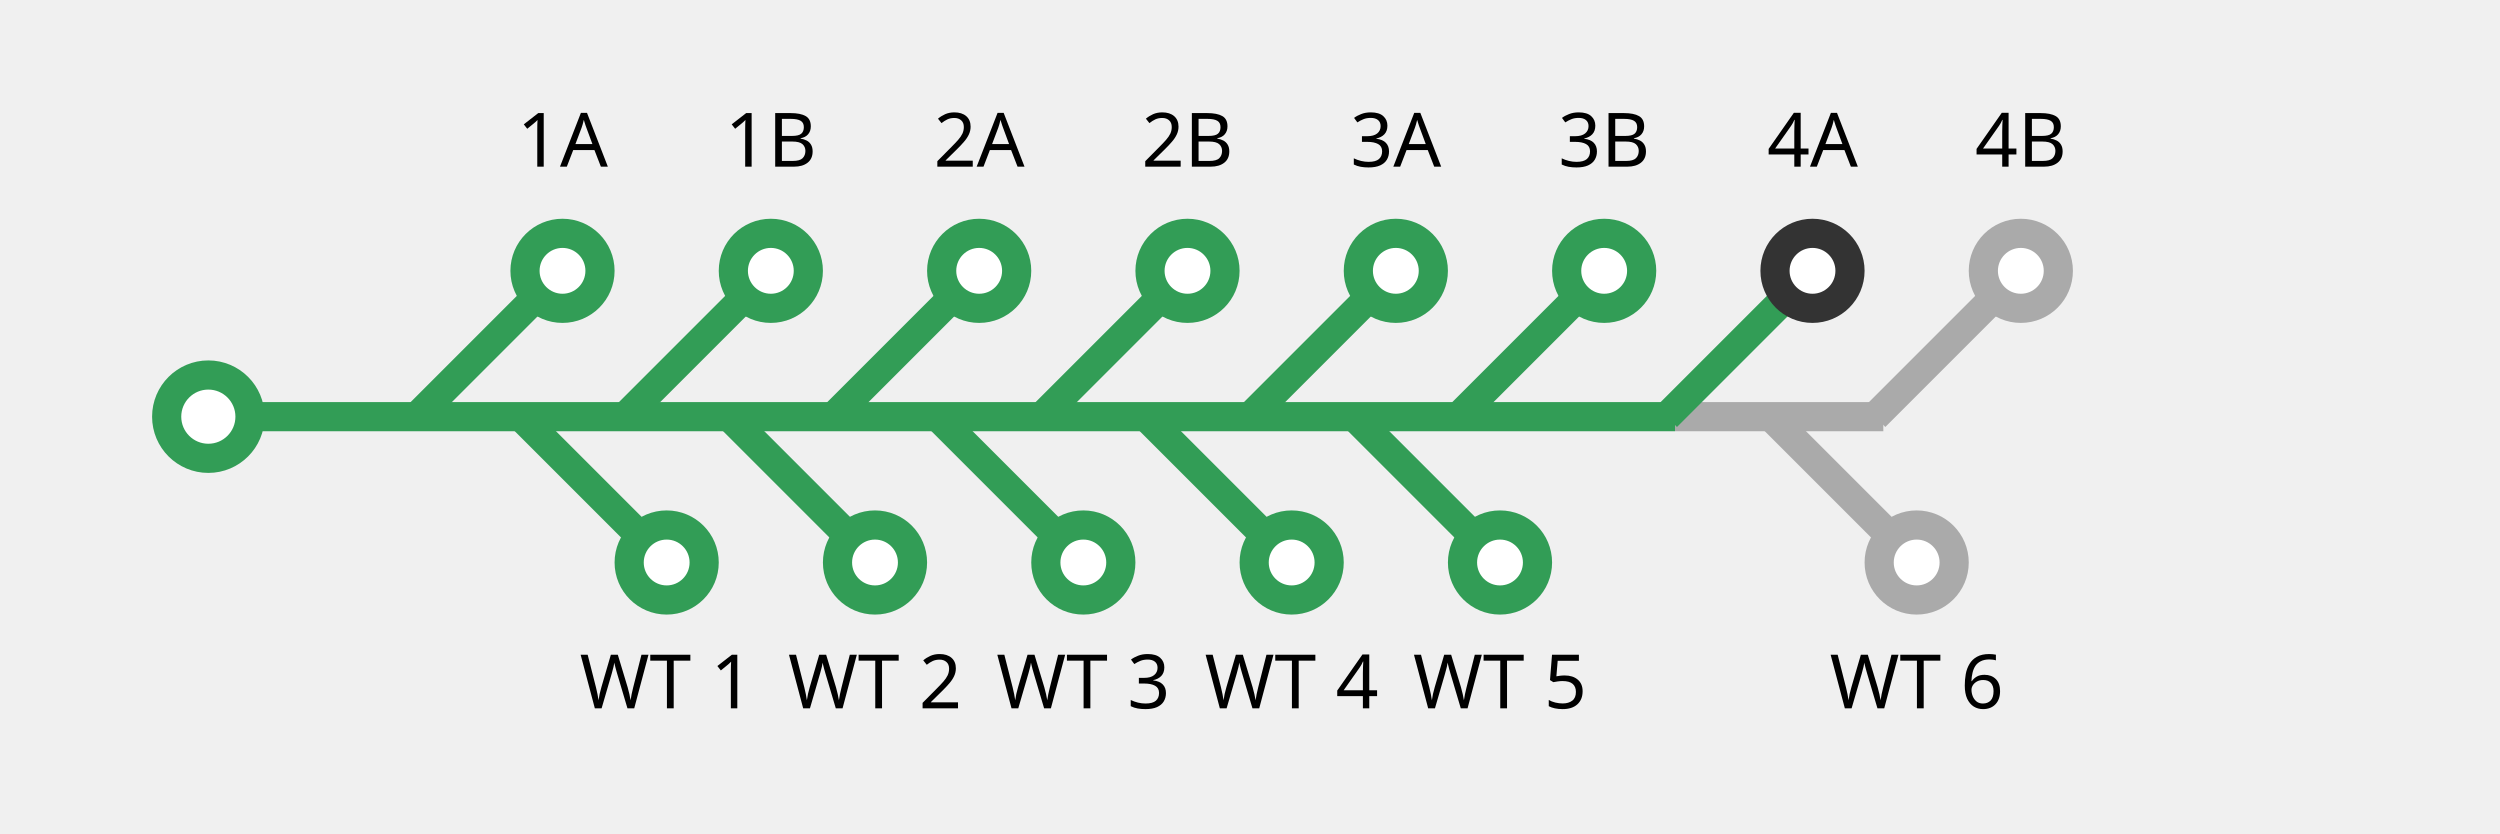
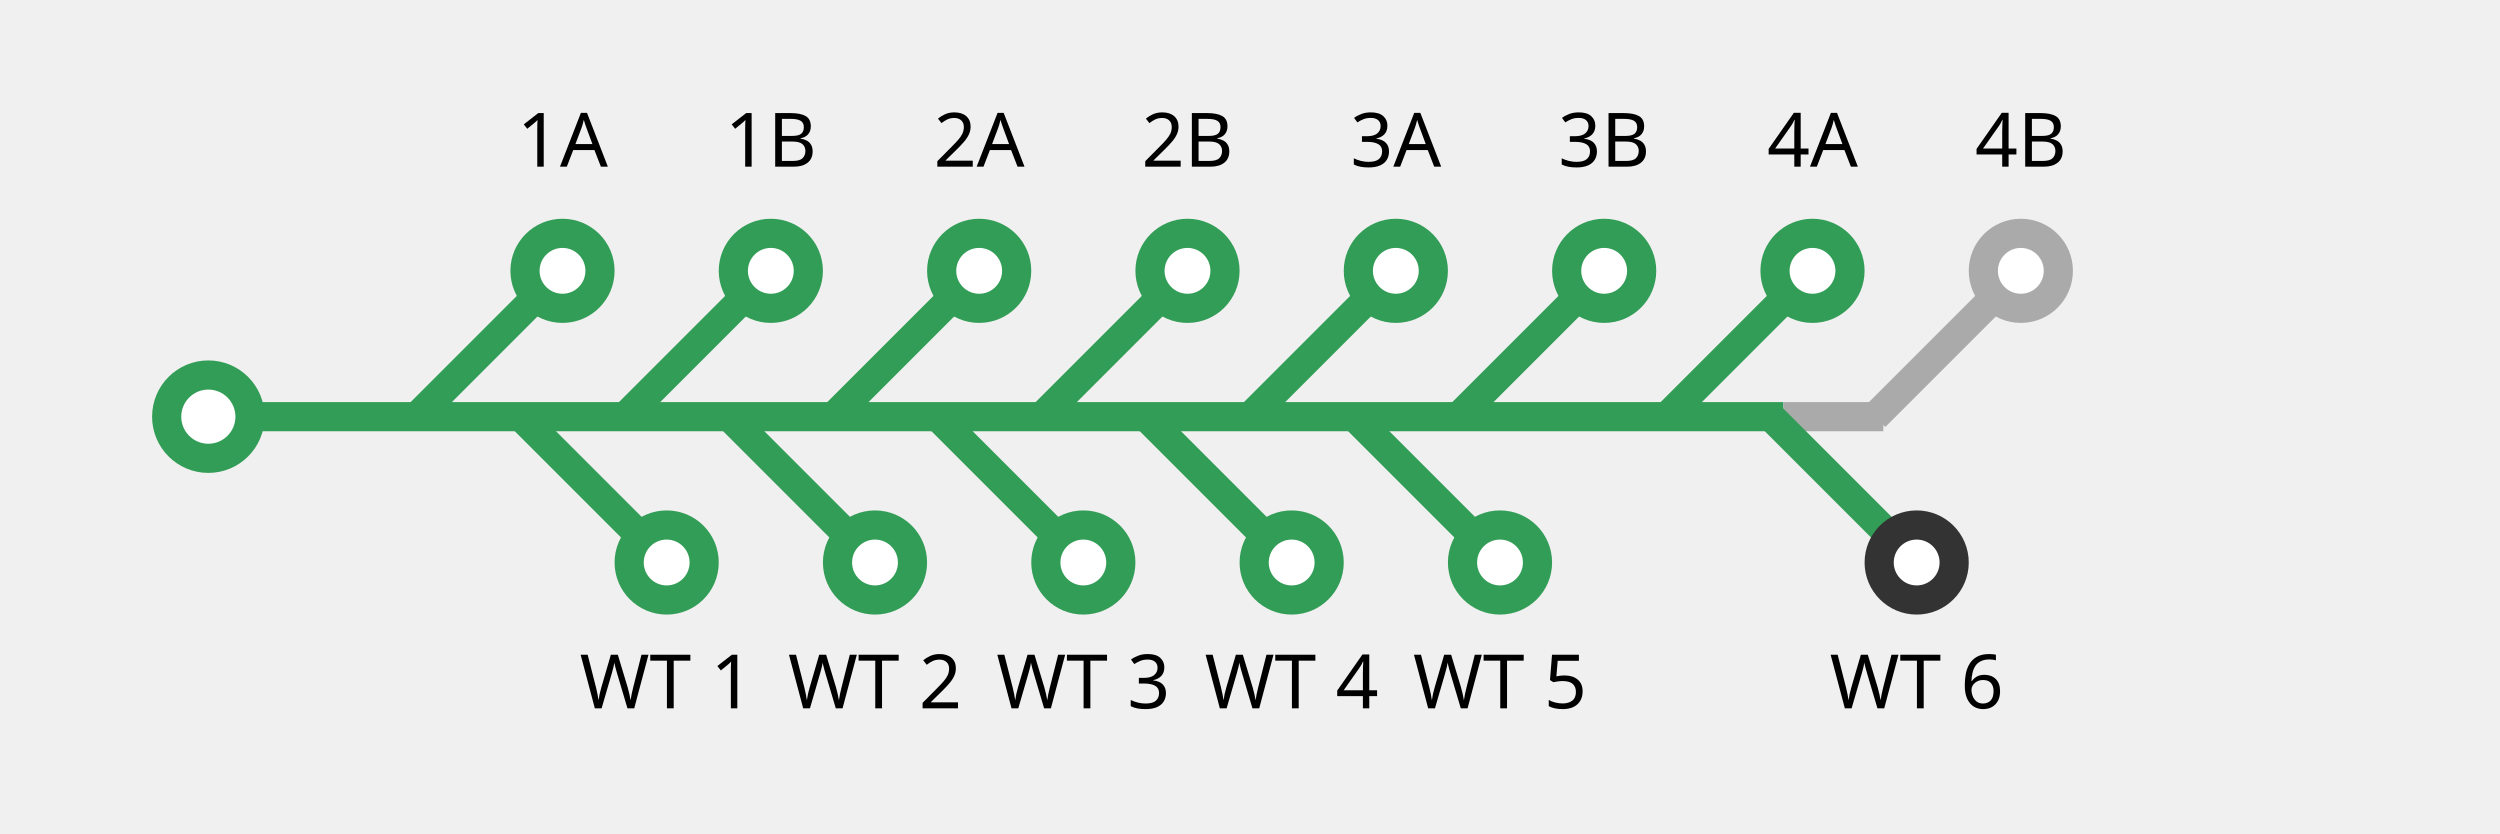
<svg xmlns="http://www.w3.org/2000/svg" xmlns:html="http://www.w3.org/1999/xhtml" width="600" height="200" text-rendering="optimizeLegibility">
  <html:link href="http://fonts.googleapis.com/css?family=Patua+One" rel="stylesheet" type="text/css" />
  <style>
    text {
      font: 18px 'Patua One', sans-serif;
      text-rendering: optimizeLegibility;
      -webkit-font-smoothing: antialiased;
      -moz-osx-font-smoothing: grayscale;
    }
  </style>
  <g>
-     <line fill="none" stroke="#329d56" stroke-width="7" x1="50" y1="100" x2="402" y2="100" />
-     <line fill="none" stroke="#aaa" stroke-width="7" x1="402" y1="100" x2="452" y2="100" />
+     <line fill="none" stroke="#329d56" stroke-width="7" x1="50" y1="100" x2="428" y2="100" />
+     <line fill="none" stroke="#aaa" stroke-width="7" x1="428" y1="100" x2="452" y2="100" />
    <circle fill="#ffffff" stroke="#329d56" stroke-width="7" cx="50" cy="100" r="10" />
    <line fill="none" stroke="#329d56" stroke-width="7" x1="100" y1="100" x2="130" y2="70" />
    <circle fill="#ffffff" stroke="#329d56" stroke-width="7" cx="135" cy="65" r="9" />
    <text stroke="#000000" stroke-width="0" x="135" y="40" text-anchor="middle">1A</text>
    <line fill="none" stroke="#329d56" stroke-width="7" x1="150" y1="100" x2="180" y2="70" />
    <circle fill="#ffffff" stroke="#329d56" stroke-width="7" cx="185" cy="65" r="9" />
    <text stroke="#000000" stroke-width="0" x="185" y="40" text-anchor="middle">1B</text>
    <line fill="none" stroke="#329d56" stroke-width="7" x1="200" y1="100" x2="230" y2="70" />
    <circle fill="#ffffff" stroke="#329d56" stroke-width="7" cx="235" cy="65" r="9" />
    <text stroke="#000000" stroke-width="0" x="235" y="40" text-anchor="middle">2A</text>
    <line fill="none" stroke="#329d56" stroke-width="7" x1="250" y1="100" x2="280" y2="70" />
    <circle fill="#ffffff" stroke="#329d56" stroke-width="7" cx="285" cy="65" r="9" />
    <text stroke="#000000" stroke-width="0" x="285" y="40" text-anchor="middle">2B</text>
    <line fill="none" stroke="#329d56" stroke-width="7" x1="300" y1="100" x2="330" y2="70" />
    <circle fill="#ffffff" stroke="#329d56" stroke-width="7" cx="335" cy="65" r="9" />
    <text stroke="#000000" stroke-width="0" x="335" y="40" text-anchor="middle">3A</text>
    <line fill="none" stroke="#329d56" stroke-width="7" x1="350" y1="100" x2="380" y2="70" />
    <circle fill="#ffffff" stroke="#329d56" stroke-width="7" cx="385" cy="65" r="9" />
    <text stroke="#000000" stroke-width="0" x="385" y="40" text-anchor="middle">3B</text>
    <line fill="none" stroke="#329d56" stroke-width="7" x1="400" y1="100" x2="430" y2="70" />
-     <circle fill="#ffffff" stroke="#333" stroke-width="7" cx="435" cy="65" r="9" />
+     <circle fill="#ffffff" stroke="#329d56" stroke-width="7" cx="435" cy="65" r="9" />
    <text stroke="#000000" stroke-width="0" x="435" y="40" text-anchor="middle">4A</text>
    <line fill="none" stroke="#aaa" stroke-width="7" x1="450" y1="100" x2="480" y2="70" />
    <circle fill="#ffffff" stroke="#aaa" stroke-width="7" cx="485" cy="65" r="9" />
    <text stroke="#000000" stroke-width="0" x="485" y="40" text-anchor="middle">4B</text>
    <line fill="none" stroke="#329d56" stroke-width="7" x1="125" y1="100" x2="155" y2="130" />
    <circle fill="#ffffff" stroke="#329d56" stroke-width="7" cx="160" cy="135" r="9" />
    <text stroke="#000000" stroke-width="0" x="160" y="170" text-anchor="middle">WT 1</text>
    <line fill="none" stroke="#329d56" stroke-width="7" x1="175" y1="100" x2="205" y2="130" />
    <circle fill="#ffffff" stroke="#329d56" stroke-width="7" cx="210" cy="135" r="9" />
    <text stroke="#000000" stroke-width="0" x="210" y="170" text-anchor="middle">WT 2</text>
    <line fill="none" stroke="#329d56" stroke-width="7" x1="225" y1="100" x2="255" y2="130" />
    <circle fill="#ffffff" stroke="#329d56" stroke-width="7" cx="260" cy="135" r="9" />
    <text stroke="#000000" stroke-width="0" x="260" y="170" text-anchor="middle">WT 3</text>
    <line fill="none" stroke="#329d56" stroke-width="7" x1="275" y1="100" x2="305" y2="130" />
    <circle fill="#ffffff" stroke="#329d56" stroke-width="7" cx="310" cy="135" r="9" />
    <text stroke="#000000" stroke-width="0" x="310" y="170" text-anchor="middle">WT 4</text>
    <line fill="none" stroke="#329d56" stroke-width="7" x1="325" y1="100" x2="355" y2="130" />
    <circle fill="#ffffff" stroke="#329d56" stroke-width="7" cx="360" cy="135" r="9" />
    <text stroke="#000000" stroke-width="0" x="360" y="170" text-anchor="middle">WT 5</text>
-     <line fill="none" stroke="#aaa" stroke-width="7" x1="425" y1="100" x2="455" y2="130" />
-     <circle fill="#ffffff" stroke="#aaa" stroke-width="7" cx="460" cy="135" r="9" />
+     <line fill="none" stroke="#329d56" stroke-width="7" x1="425" y1="100" x2="455" y2="130" />
+     <circle fill="#ffffff" stroke="#333" stroke-width="7" cx="460" cy="135" r="9" />
    <text stroke="#000000" stroke-width="0" x="460" y="170" text-anchor="middle">WT 6</text>
  </g>
</svg>
